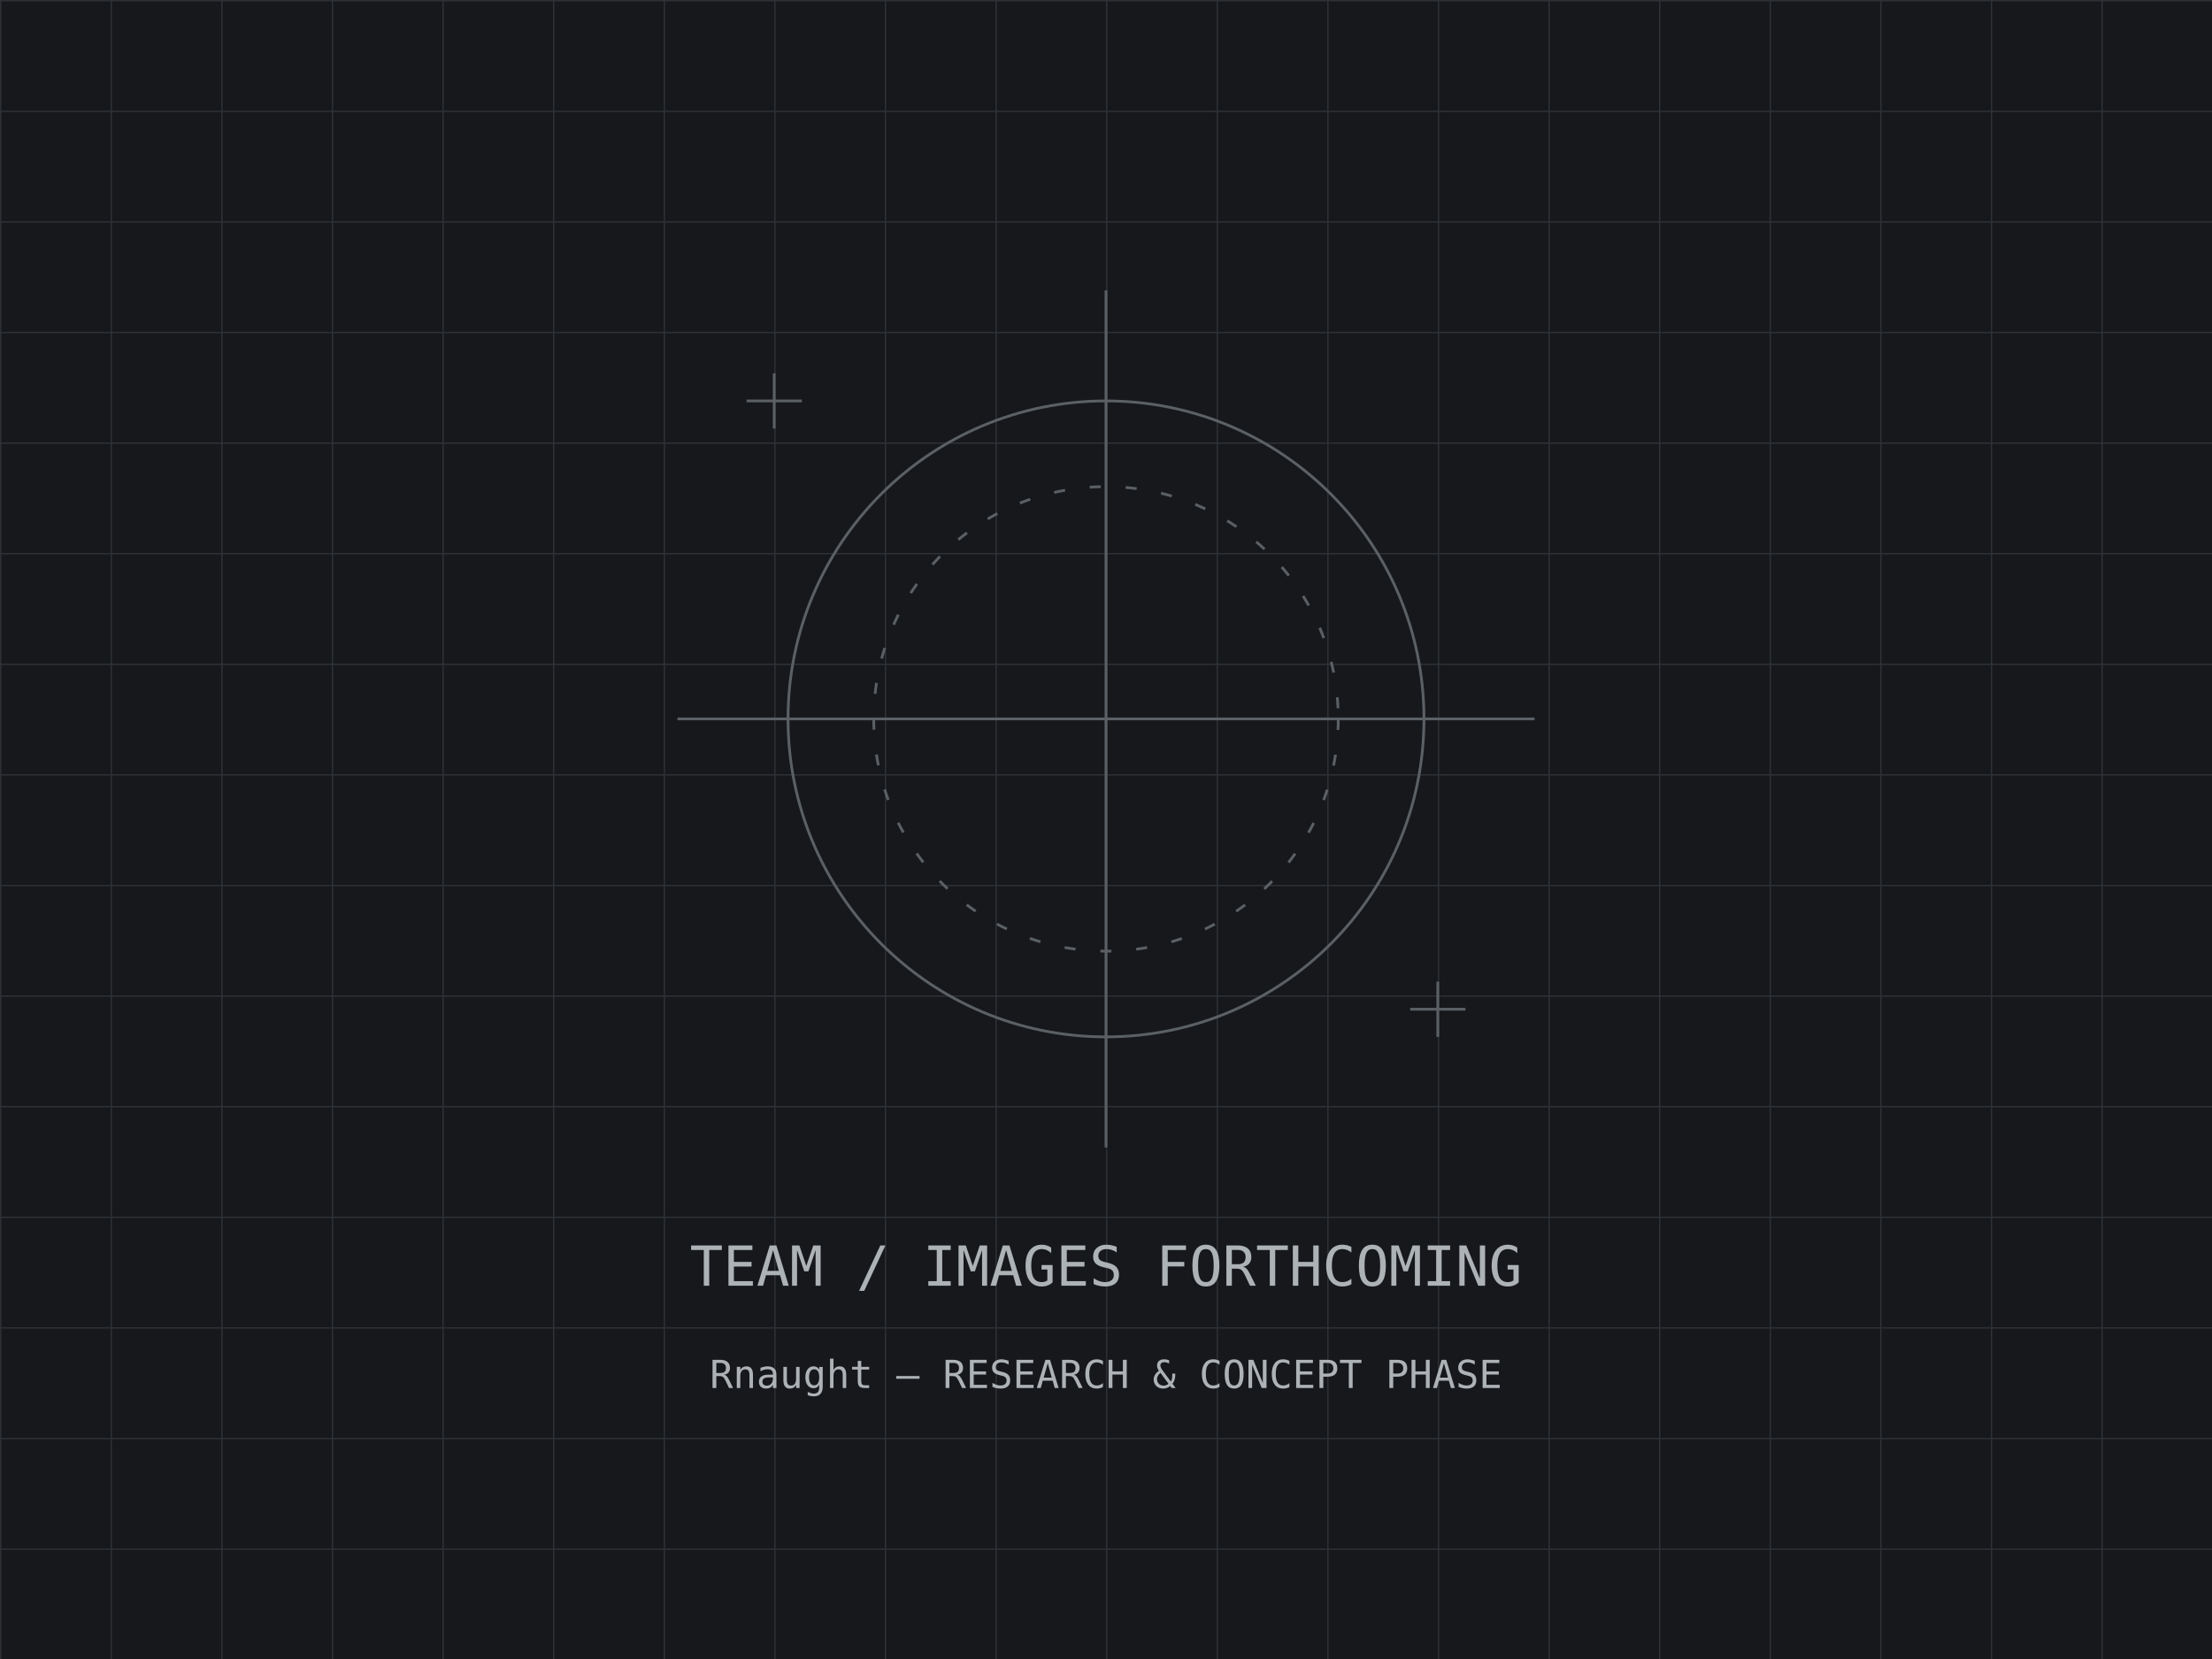
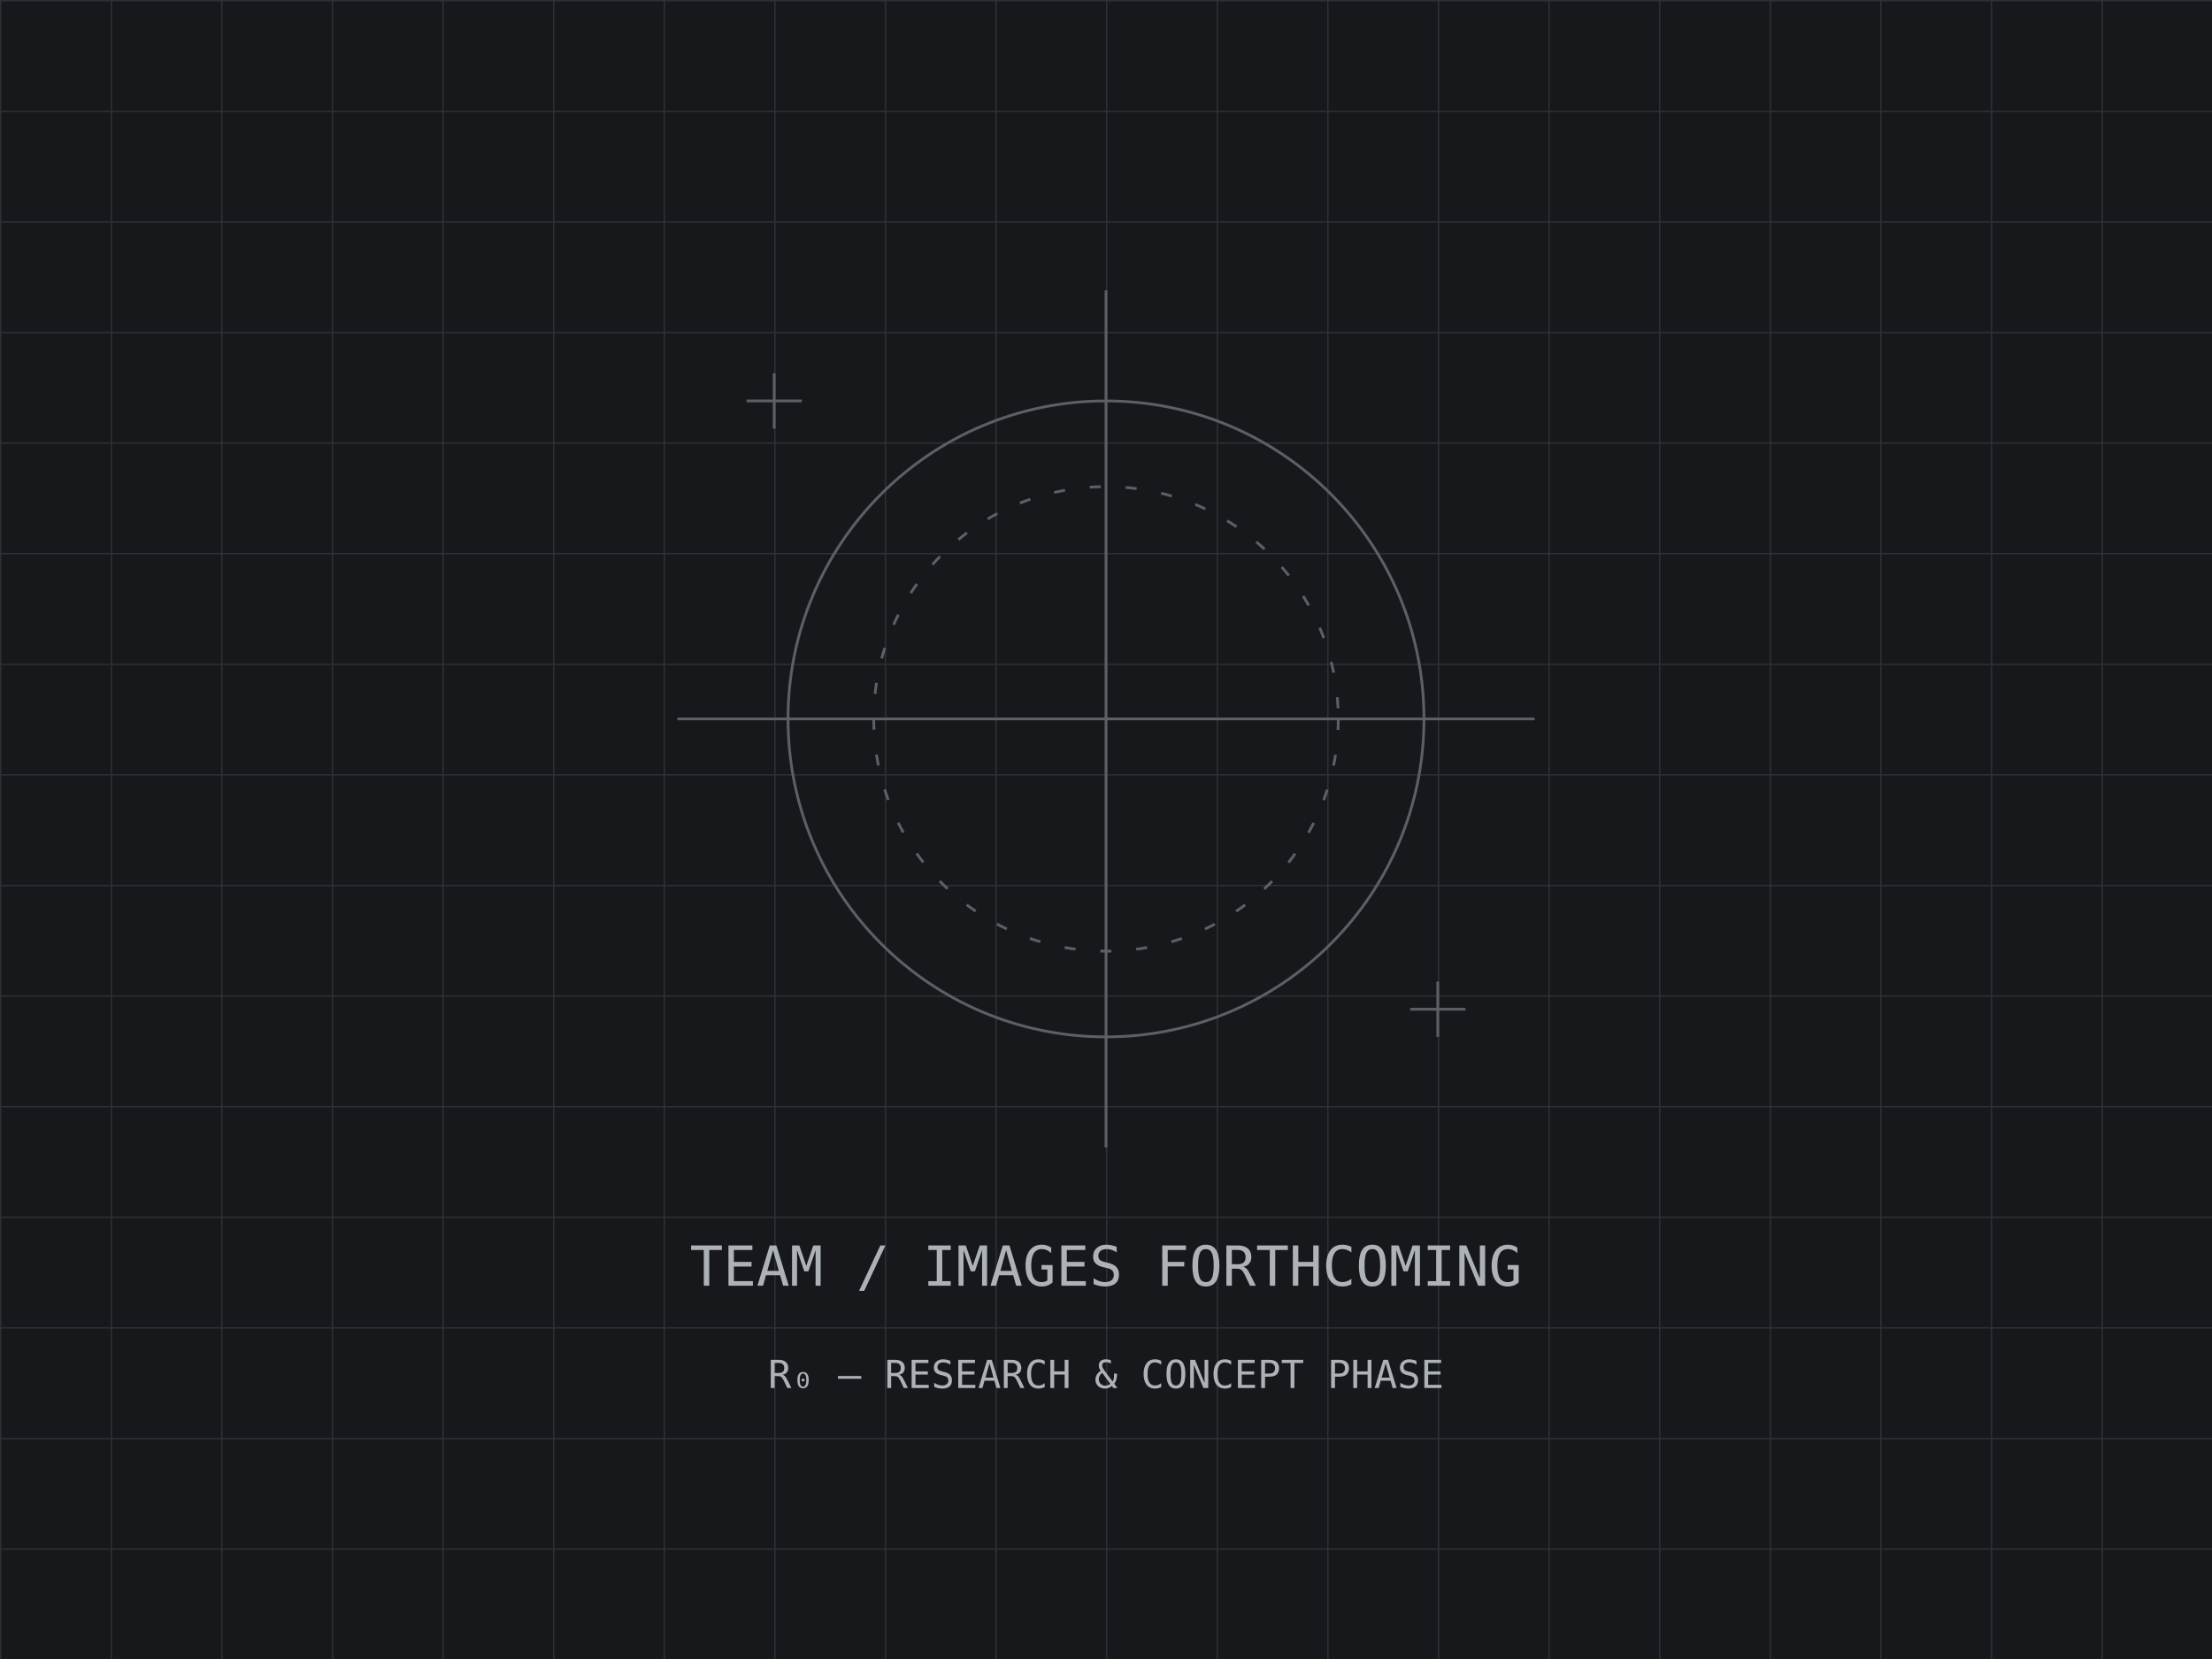
<svg xmlns="http://www.w3.org/2000/svg" viewBox="0 0 800 600">
  <defs>
    <pattern id="grid" width="40" height="40" patternUnits="userSpaceOnUse">
      <path d="M40 0H0V40" fill="none" stroke="#2d3034" stroke-width="1" />
    </pattern>
  </defs>
  <rect width="800" height="600" fill="#16181b" />
  <rect width="800" height="600" fill="url(#grid)" />
  <g stroke="#5b6065" fill="none">
    <circle cx="400" cy="260" r="115" />
    <circle cx="400" cy="260" r="84" stroke-dasharray="4 9" />
    <path d="M245 260H555M400 105V415M270 145H290M280 135V155M510 365H530M520 355V375" />
  </g>
  <g font-family="monospace" text-anchor="middle" fill="#adb2b6">
    <text x="400" y="465" font-size="20">TEAM / IMAGES FORTHCOMING</text>
-     <text x="400" y="502" font-size="14">Rnaught — RESEARCH &amp; CONCEPT PHASE</text>
+     <text x="400" y="502" font-size="14">R₀ — RESEARCH &amp; CONCEPT PHASE</text>
  </g>
</svg>
